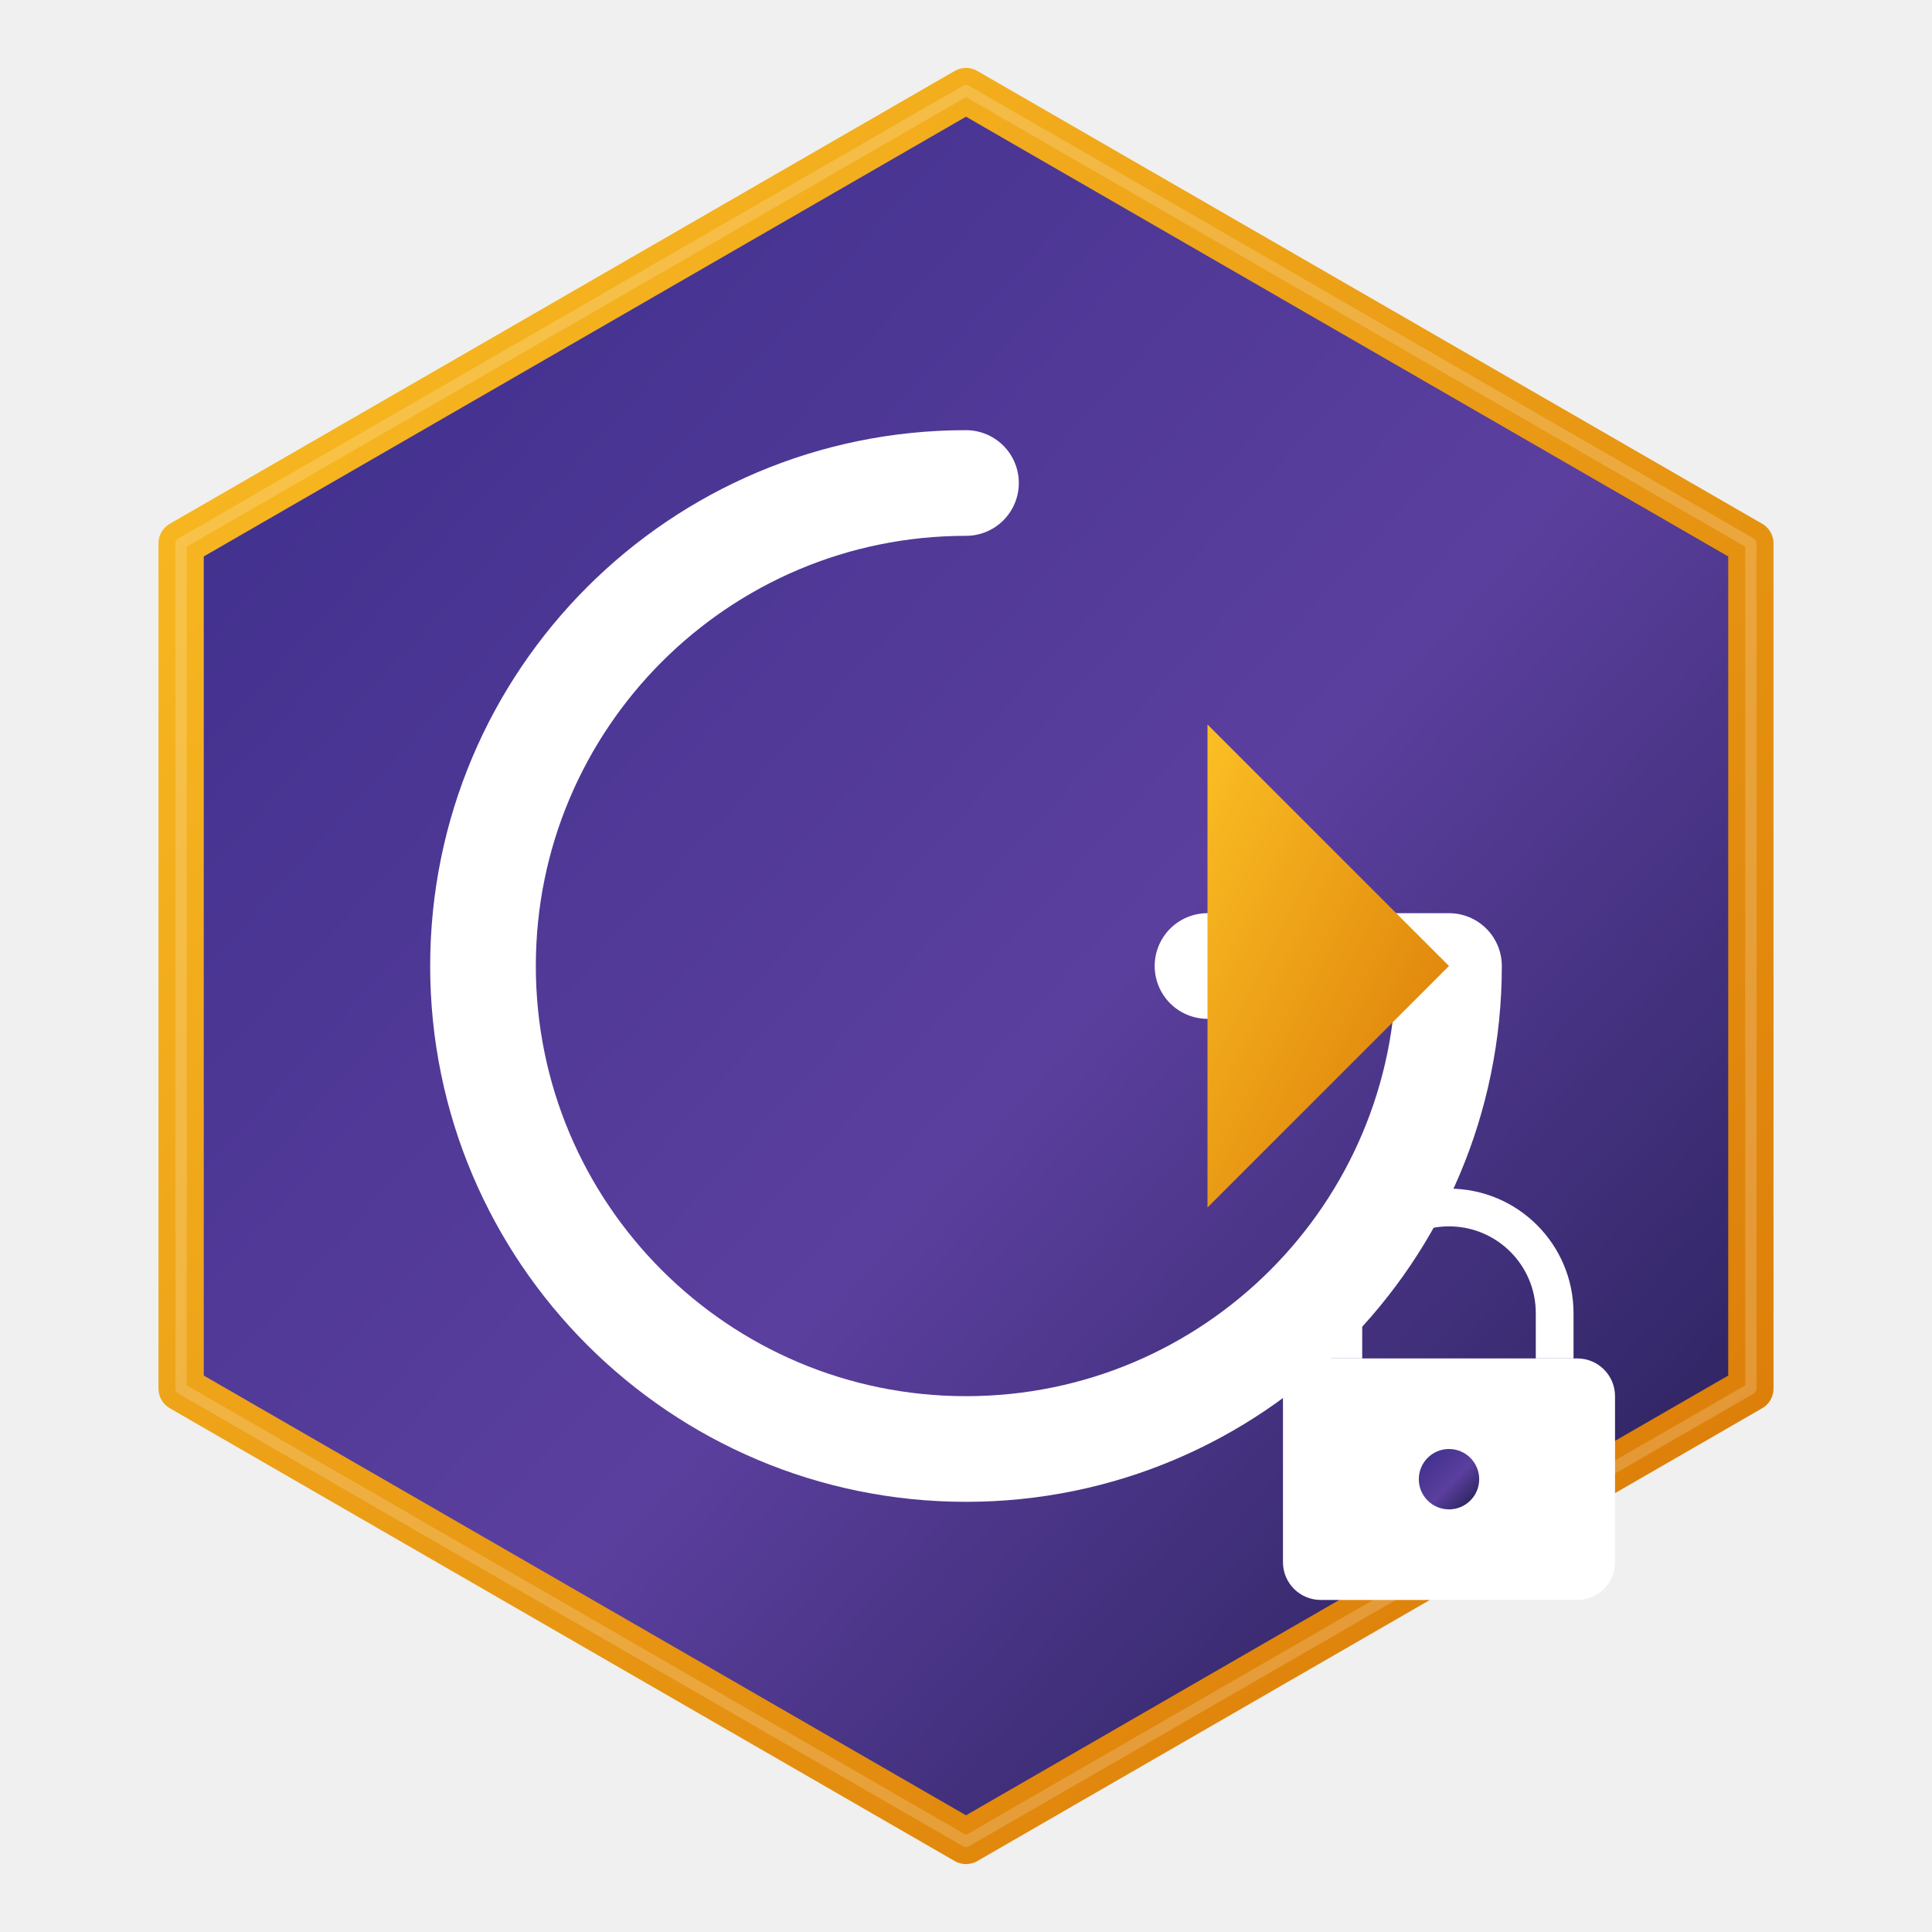
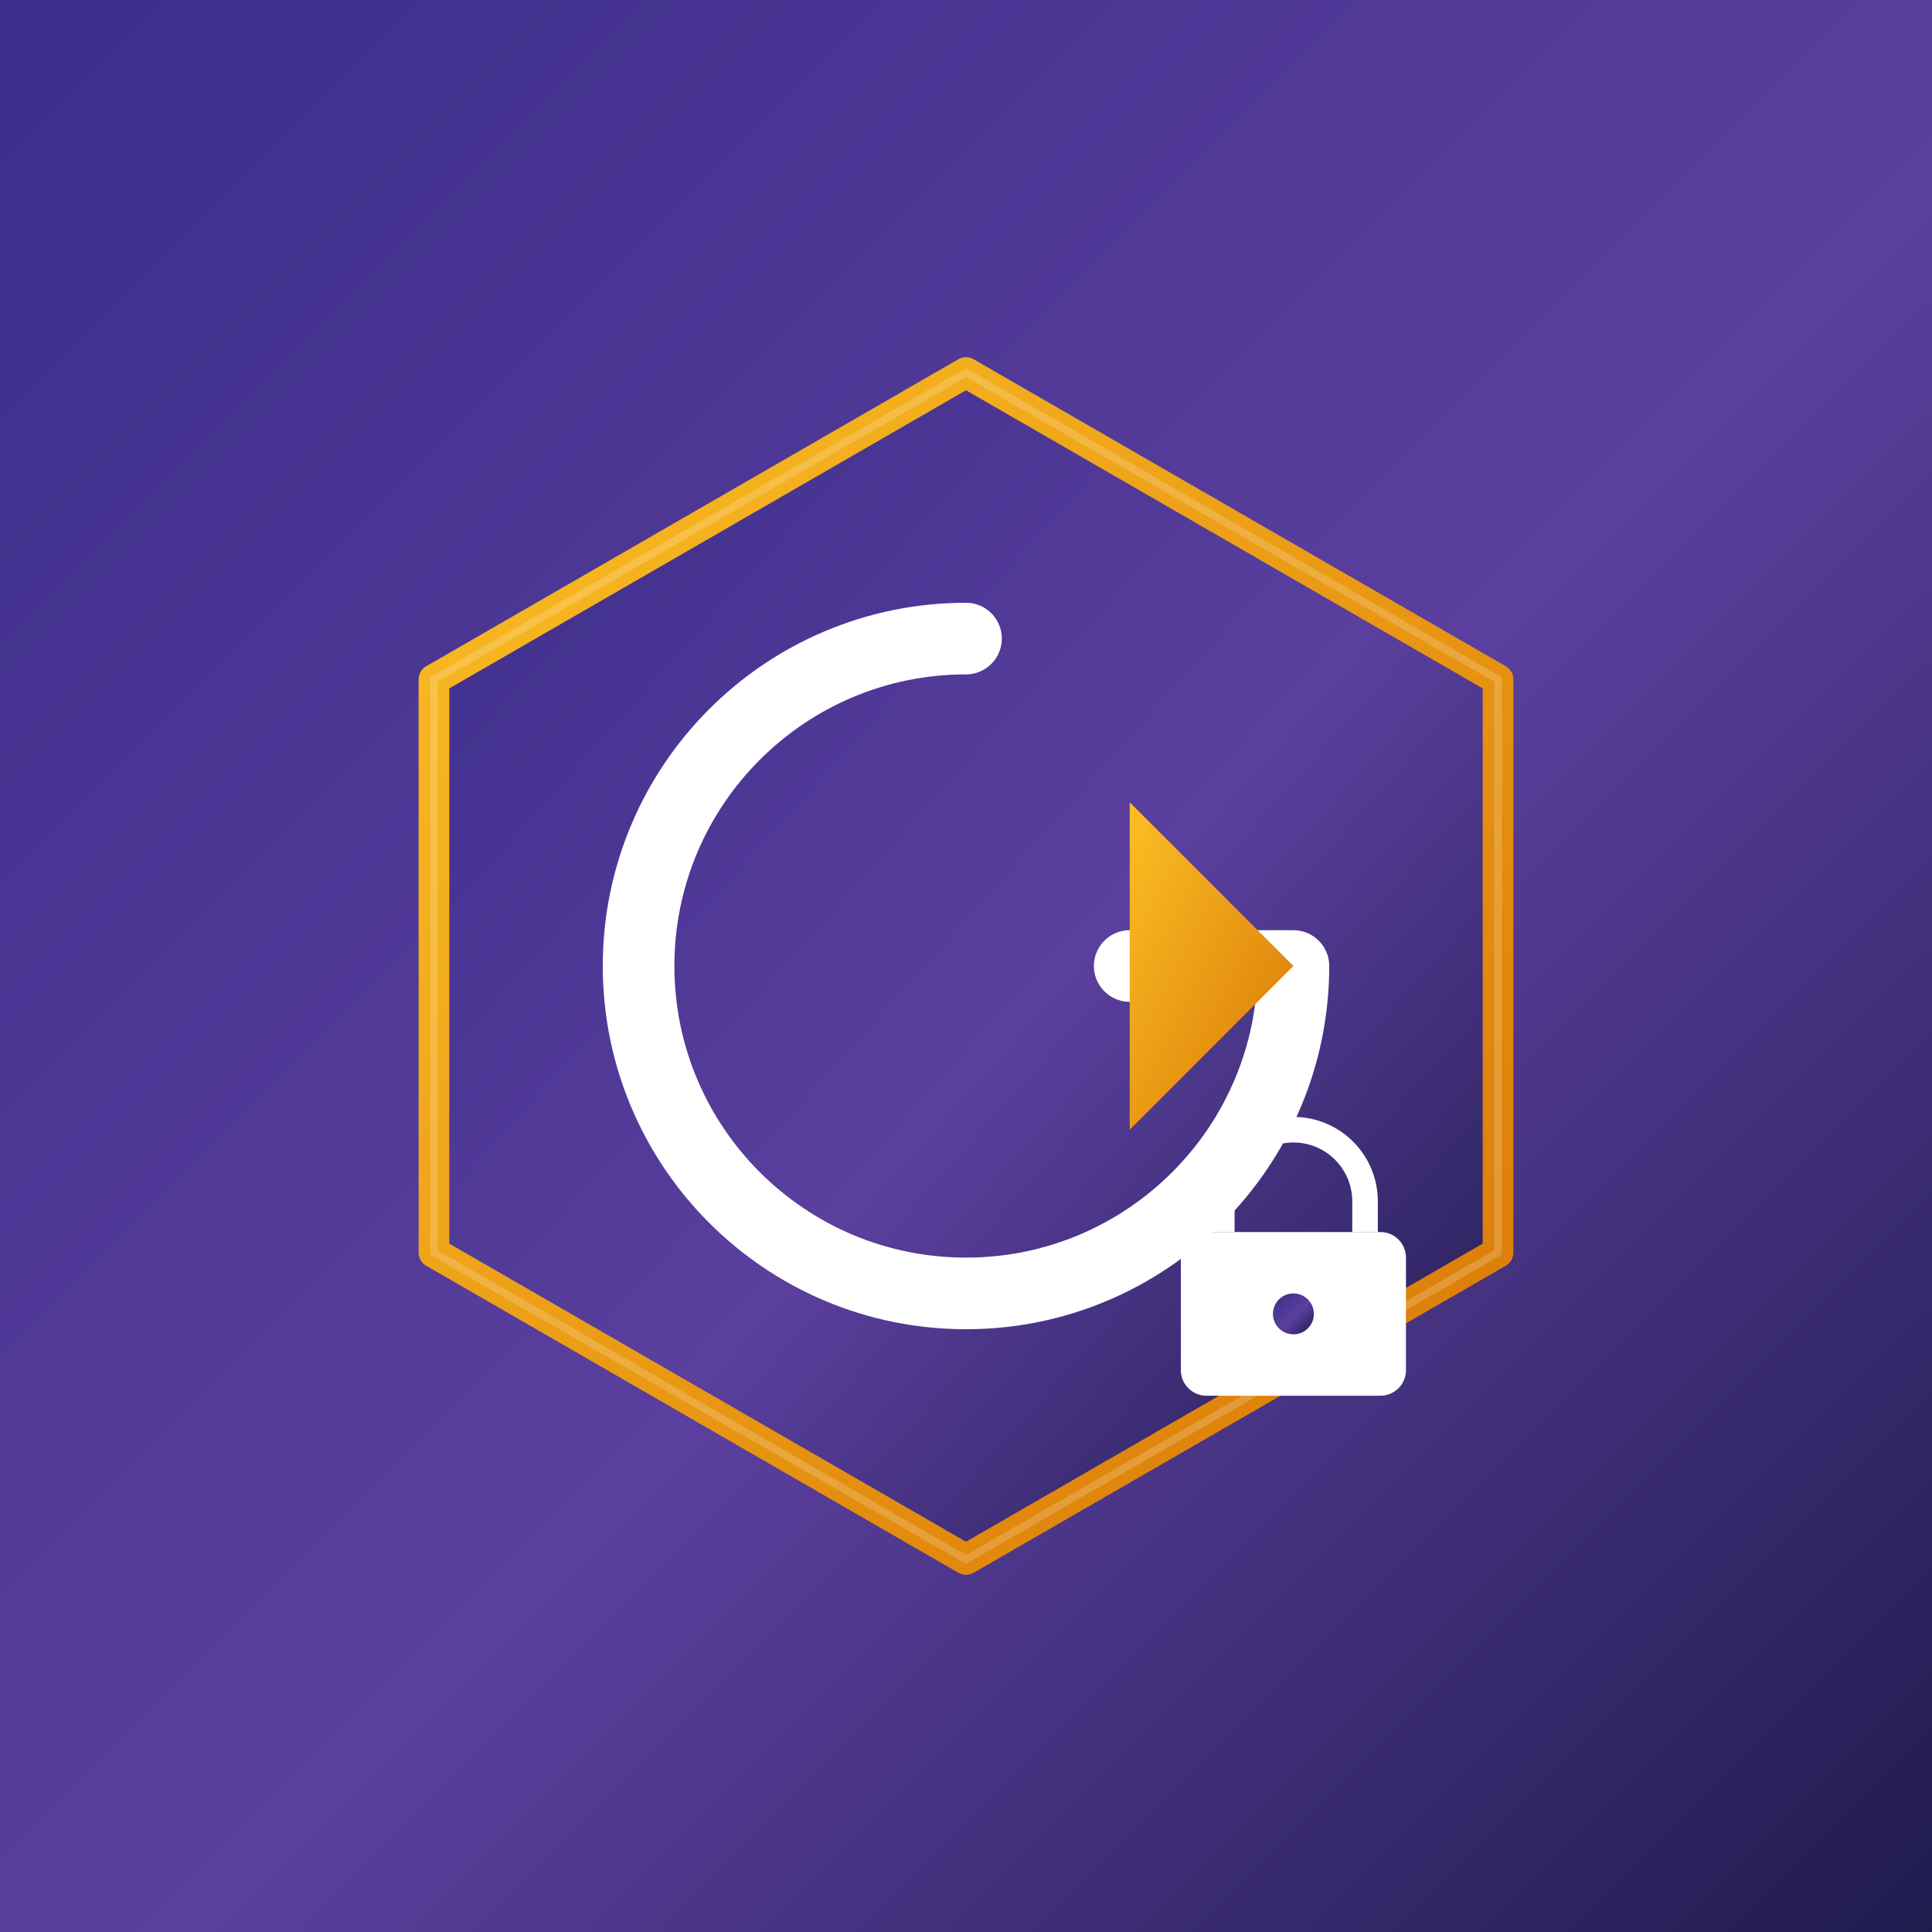
- <svg xmlns="http://www.w3.org/2000/svg" viewBox="0 0 256 256" width="256" height="256" role="img" aria-label="Goto">
+ <svg xmlns="http://www.w3.org/2000/svg" viewBox="0 0 1284 1284" width="1284" height="1284">
  <defs>
    <linearGradient id="hexFill" x1="0%" y1="0%" x2="100%" y2="100%">
      <stop offset="0%" stop-color="#3b2d8a" />
      <stop offset="55%" stop-color="#5b3f9e" />
      <stop offset="100%" stop-color="#1f1b4d" />
    </linearGradient>
    <linearGradient id="accent" x1="0%" y1="0%" x2="100%" y2="100%">
      <stop offset="0%" stop-color="#fbbf24" />
      <stop offset="100%" stop-color="#d97706" />
    </linearGradient>
  </defs>
-   <polygon points="128,12 232,72 232,184 128,244 24,184 24,72" fill="url(#hexFill)" stroke="url(#accent)" stroke-width="6" stroke-linejoin="round" />
-   <path d="M 128 64 A 64 64 0 1 0 192 128 L 192 128 L 160 128" fill="none" stroke="#ffffff" stroke-width="14" stroke-linecap="round" stroke-linejoin="round" />
-   <polygon points="160,96 192,128 160,160" fill="url(#accent)" />
-   <g transform="translate(170,170)">
-     <rect x="0" y="10" width="44" height="32" rx="5" fill="#ffffff" />
-     <path d="M 8 10 L 8 4 A 14 14 0 0 1 36 4 L 36 10" fill="none" stroke="#ffffff" stroke-width="5" />
-     <circle cx="22" cy="26" r="4" fill="url(#hexFill)" />
+   <rect width="1284" height="1284" fill="url(#hexFill)" />
+   <g transform="translate(642,642) scale(3.4) translate(-128,-128)">
+     <polygon points="128,12 232,72 232,184 128,244 24,184 24,72" fill="url(#hexFill)" stroke="url(#accent)" stroke-width="6" stroke-linejoin="round" />
+     <path d="M 128 64 A 64 64 0 1 0 192 128 L 192 128 L 160 128" fill="none" stroke="#ffffff" stroke-width="14" stroke-linecap="round" stroke-linejoin="round" />
+     <polygon points="160,96 192,128 160,160" fill="url(#accent)" />
+     <g transform="translate(170,170)">
+       <rect x="0" y="10" width="44" height="32" rx="5" fill="#ffffff" />
+       <path d="M 8 10 L 8 4 A 14 14 0 0 1 36 4 L 36 10" fill="none" stroke="#ffffff" stroke-width="5" />
+       <circle cx="22" cy="26" r="4" fill="url(#hexFill)" />
+     </g>
+     <polygon points="128,12 232,72 232,184 128,244 24,184 24,72" fill="none" stroke="#ffffff" stroke-width="1.5" stroke-linejoin="round" opacity="0.18" />
  </g>
-   <polygon points="128,12 232,72 232,184 128,244 24,184 24,72" fill="none" stroke="#ffffff" stroke-width="1.5" stroke-linejoin="round" opacity="0.18" />
</svg>
